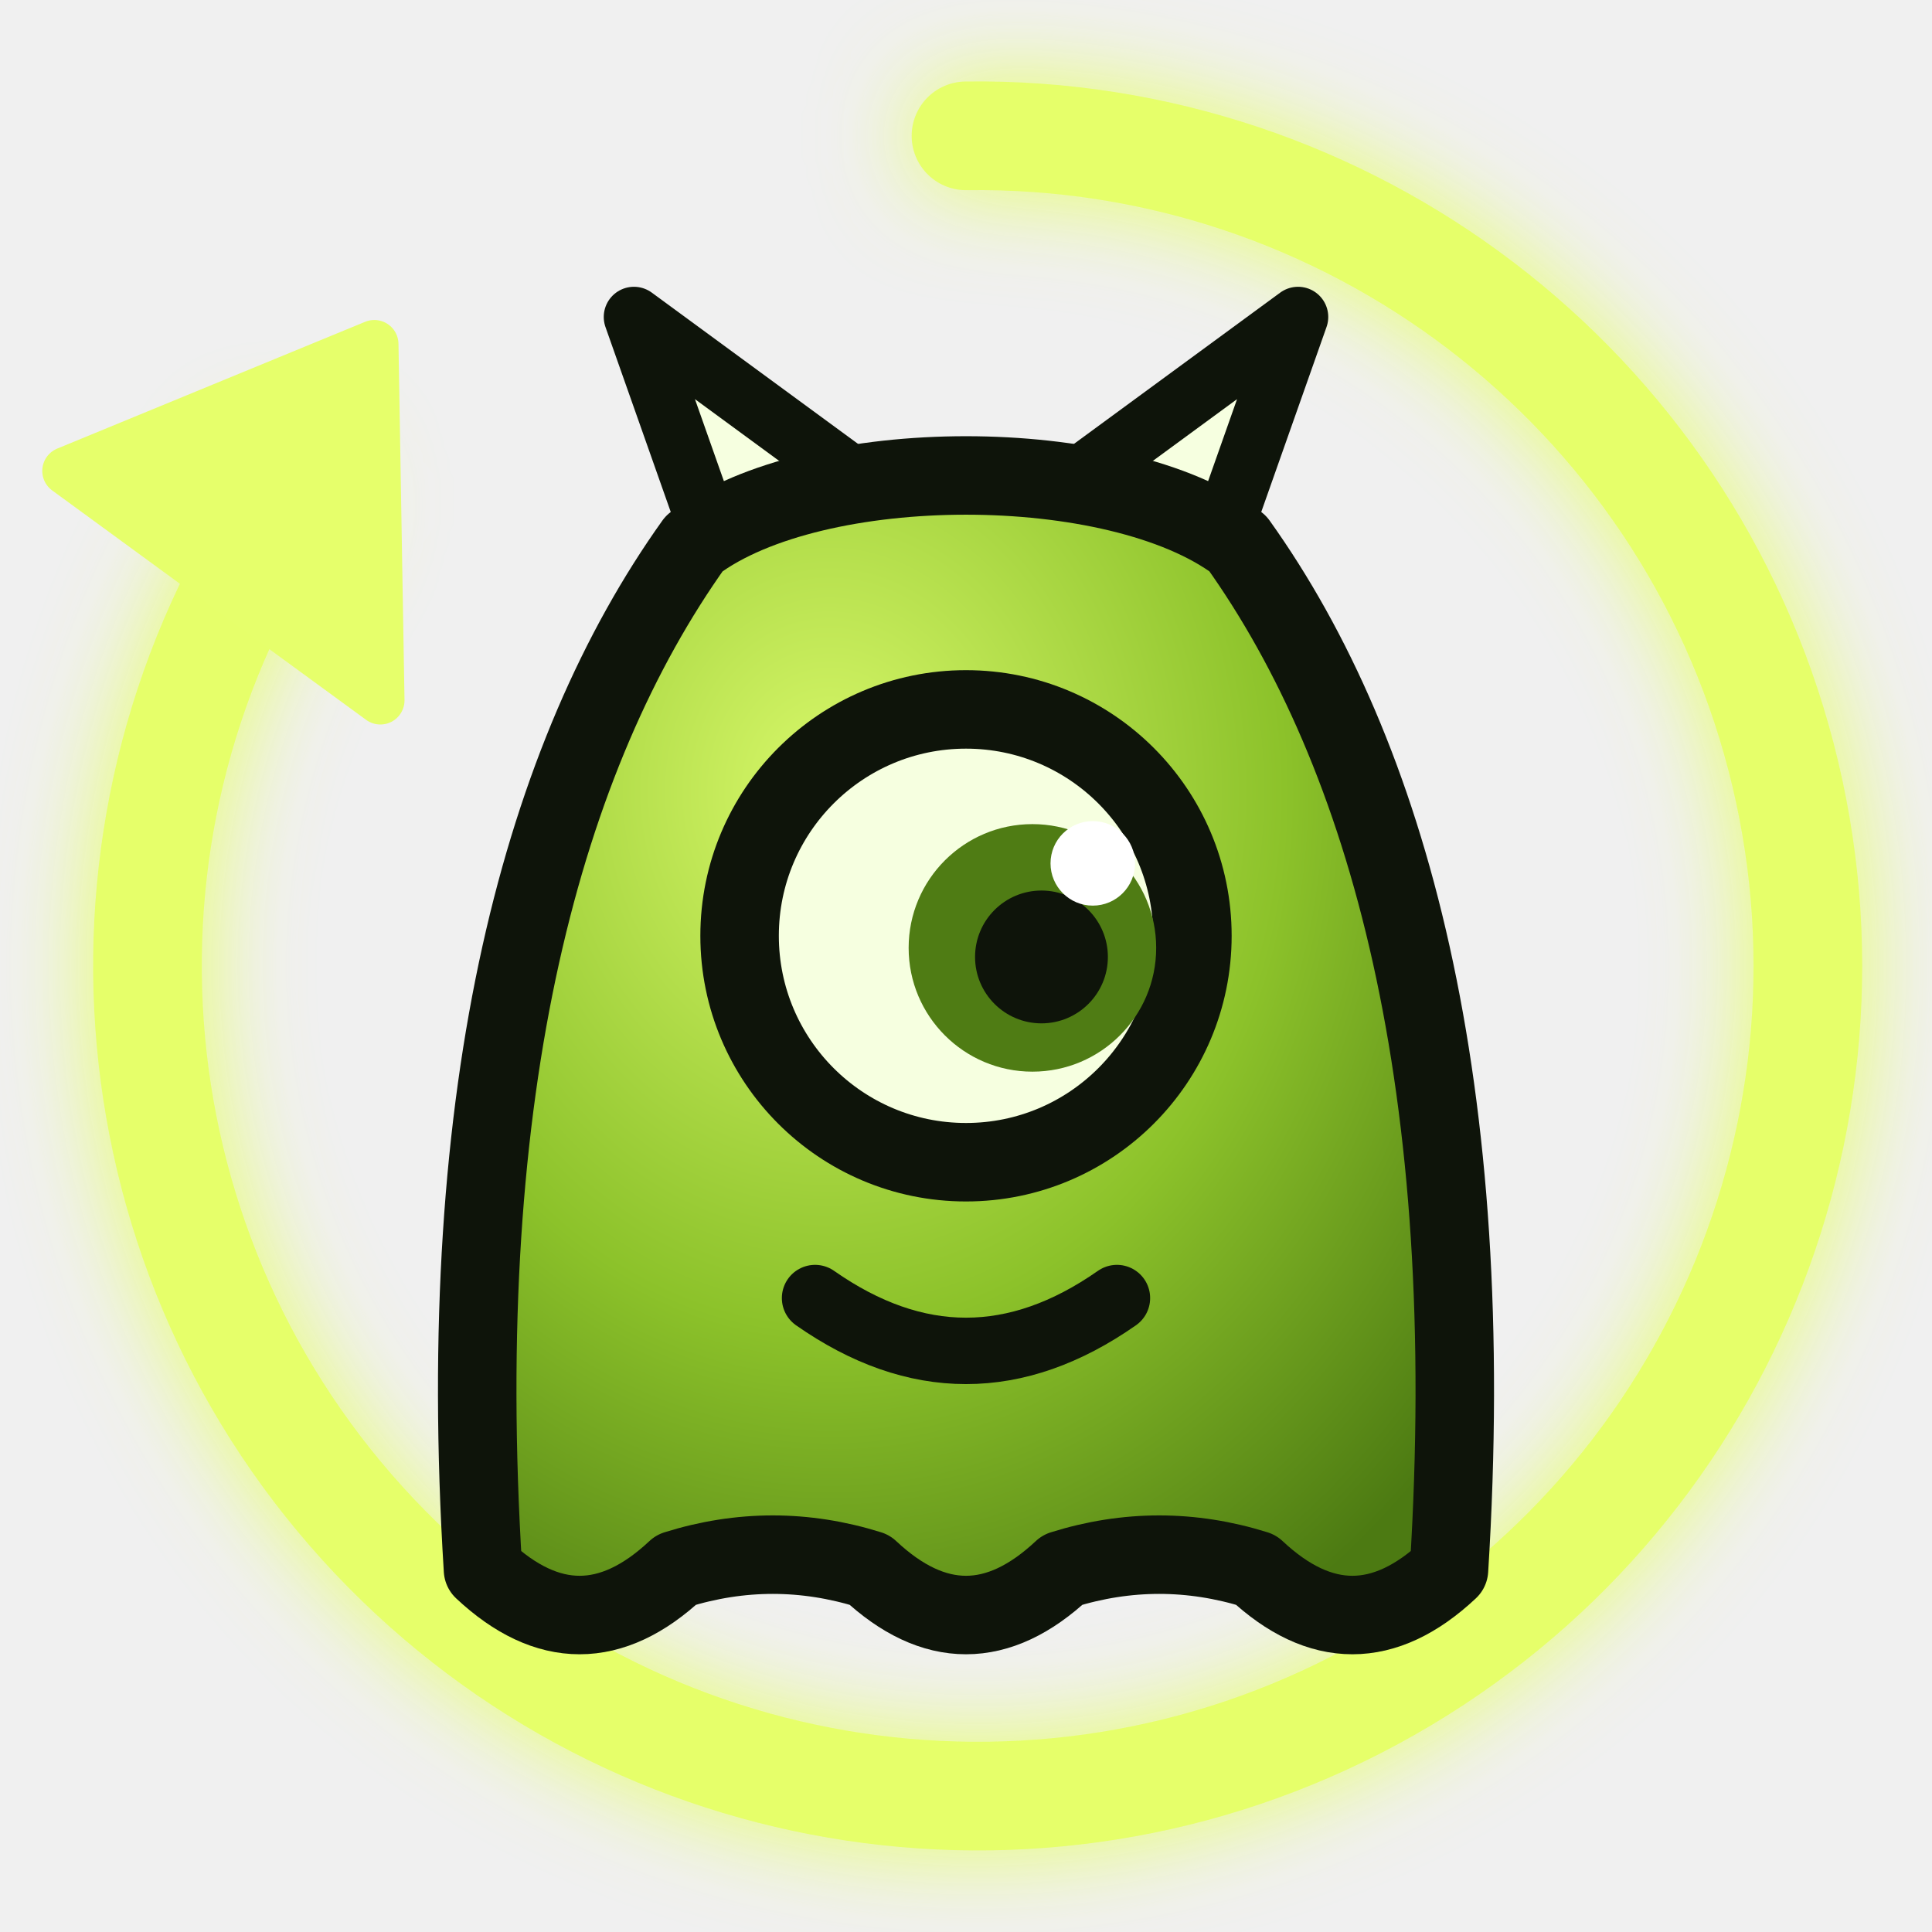
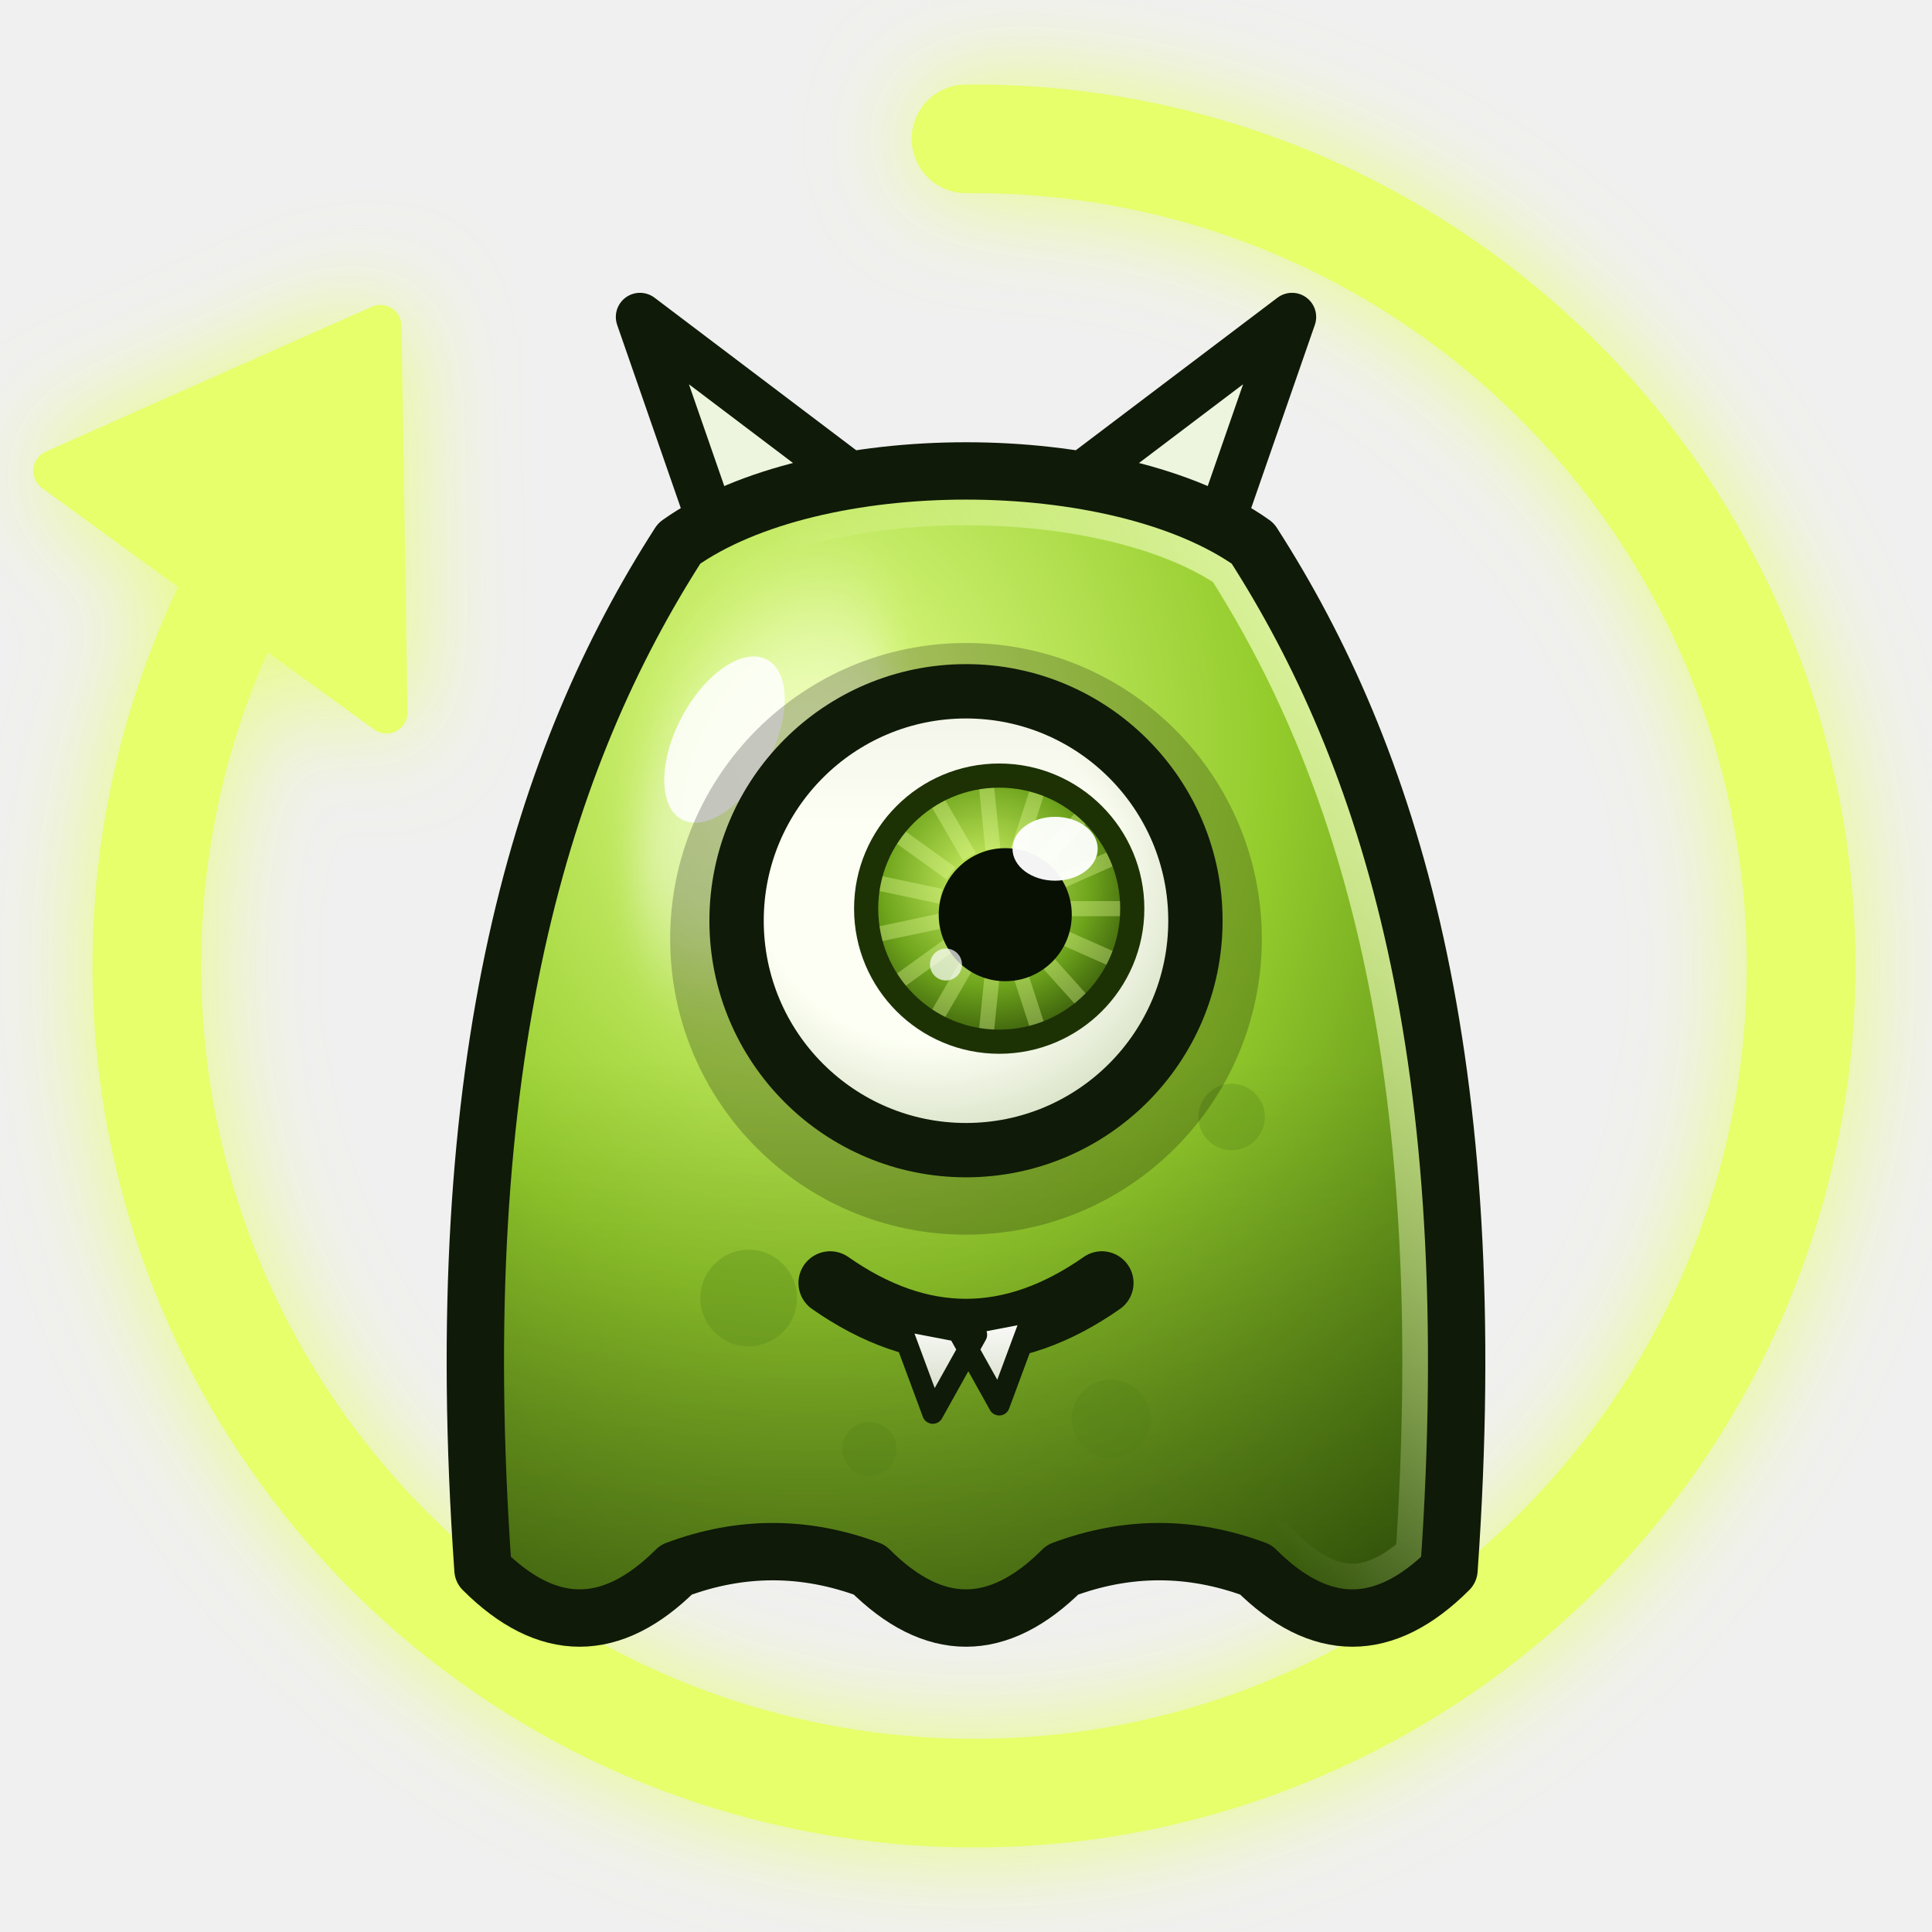
- <svg xmlns="http://www.w3.org/2000/svg" viewBox="0 0 64 64">
+ <svg xmlns="http://www.w3.org/2000/svg" viewBox="0 0 64 64" width="64" height="64">
  <defs>
-     <radialGradient id="b" cx=".36" cy=".28" r=".85">
-       <stop offset="0" stop-color="#d8f86a" />
-       <stop offset=".55" stop-color="#8cc22a" />
-       <stop offset="1" stop-color="#4c7a12" />
-     </radialGradient>
-     <radialGradient id="d" cx=".36" cy=".28" r=".85">
-       <stop offset="0" stop-color="#3a4a2a" />
-       <stop offset=".6" stop-color="#1c2614" />
-       <stop offset="1" stop-color="#0c1208" />
-     </radialGradient>
-     <radialGradient id="p" cx=".36" cy=".28" r=".85">
-       <stop offset="0" stop-color="#c9b6ff" />
-       <stop offset=".55" stop-color="#8b6fe0" />
-       <stop offset="1" stop-color="#4f3a9e" />
-     </radialGradient>
-     <filter id="gl" x="-50%" y="-50%" width="200%" height="200%">
-       <feGaussianBlur stdDeviation="1.6" result="x" />
-       <feMerge>
-         <feMergeNode in="x" />
-         <feMergeNode in="SourceGraphic" />
-       </feMerge>
+     <filter id="g61" x="-60%" y="-60%" width="220%" height="220%">
+       <feGaussianBlur stdDeviation="1.8" />
    </filter>
  </defs>
-   <path d="M32,4.5 A27.5,27.5 0 1 1 9.6,16.6" fill="none" stroke="#e6ff6b" stroke-width="3.6" stroke-linecap="round" filter="url(#gl)" />
-   <path d="M12.4,11.4 L2.2,15.6 L12.6,23.2Z" fill="#e6ff6b" stroke="#e6ff6b" stroke-width="1.6" stroke-linejoin="round" />
-   <path d="M24,19 L21,10.5 L28.5,16Z M40,19 L43,10.5 L35.5,16Z" fill="#f6ffe0" stroke="#0e140a" stroke-width="2" stroke-linejoin="round" stroke-linecap="round" />
-   <path d="M16,52 C15,36 18,25 23,18 C27,15 37,15 41,18 C46,25 49,36 48,52 Q44.8,55 41.6,52 Q38.4,51 35.2,52 Q32.0,55 28.8,52 Q25.6,51 22.4,52 Q19.2,55 16.0,52Z" fill="url(#b)" stroke="#0e140a" stroke-width="2.6" stroke-linejoin="round" stroke-linecap="round" />
-   <circle cx="32" cy="31" r="7.5" fill="#f6ffe0" stroke="#0e140a" stroke-width="2.6" stroke-linejoin="round" stroke-linecap="round" />
-   <circle cx="34.2" cy="31.4" r="4.1" fill="#4f7c14" />
-   <circle cx="34.5" cy="31.7" r="2.2" fill="#0e140a" />
-   <circle cx="36.2" cy="28.6" r="1.4" fill="#fff" />
-   <path d="M27,43 Q32,46.5 37,43" stroke="#0e140a" stroke-width="2.2" fill="none" stroke-linecap="round" />
+   <g filter="url(#g61)" opacity=".85">
+     <path d="M32,4.6 A27.4,27.4 0 1 1 9.6,16.6" fill="none" stroke="#e6ff6b" stroke-width="3.6" stroke-linecap="round" />
+     <path d="M12.6,10.8 L1.8,15.6 L12.8,23.6Z" fill="#e6ff6b" stroke="#e6ff6b" stroke-width="1.4" stroke-linejoin="round" />
+   </g>
+   <path d="M32,4.6 A27.4,27.4 0 1 1 9.6,16.6" fill="none" stroke="#e6ff6b" stroke-width="3.6" stroke-linecap="round" />
+   <path d="M12.6,10.8 L1.8,15.6 L12.8,23.6Z" fill="#e6ff6b" stroke="#e6ff6b" stroke-width="1.4" stroke-linejoin="round" />
+   <path d="M24.5,20 L21.2,10.5 L29,16.4Z M39.5,20 L42.8,10.5 L35,16.4Z" fill="#eef5df" stroke="#0f1a08" stroke-width="1.6" stroke-linejoin="round" />
+   <defs>
+     <radialGradient id="m62b" cx=".34" cy=".24" r=".95">
+       <stop offset="0" stop-color="#e4ff8a" />
+       <stop offset=".5" stop-color="#94cc2c" />
+       <stop offset="1" stop-color="#3f6a0c" />
+     </radialGradient>
+     <linearGradient id="m62ao" x1="0" y1="0" x2="0" y2="1">
+       <stop offset=".55" stop-color="#000" stop-opacity="0" />
+       <stop offset="1" stop-color="#000" stop-opacity=".42" />
+     </linearGradient>
+     <linearGradient id="m62rim" x1="1" y1=".2" x2="0" y2=".8">
+       <stop offset="0" stop-color="#f3ffc4" stop-opacity=".95" />
+       <stop offset=".45" stop-color="#f3ffc4" stop-opacity="0" />
+     </linearGradient>
+     <clipPath id="m62c">
+       <path d="M16,52 C14.8,35 18,25 22.5,18 C27,14.8 37,14.8 41.5,18 C46,25 49.2,35 48,52 Q44.80,55.2 41.60,52 Q38.40,50.8 35.20,52 Q32.00,55.2 28.80,52 Q25.60,50.8 22.40,52 Q19.20,55.2 16.00,52Z" />
+     </clipPath>
+     <filter id="m62bl" x="-50%" y="-50%" width="200%" height="200%">
+       <feGaussianBlur stdDeviation="1.3" />
+     </filter>
+     <filter id="m62sh" x="-50%" y="-50%" width="200%" height="200%">
+       <feGaussianBlur stdDeviation="2.2" />
+     </filter>
+   </defs>
+   <path d="M16,52 C14.8,35 18,25 22.5,18 C27,14.8 37,14.8 41.5,18 C46,25 49.2,35 48,52 Q44.80,55.2 41.60,52 Q38.40,50.8 35.20,52 Q32.00,55.2 28.80,52 Q25.60,50.8 22.40,52 Q19.20,55.2 16.00,52Z" fill="url(#m62b)" />
+   <g clip-path="url(#m62c)">
+     <rect x="0" y="0" width="64" height="64" fill="url(#m62ao)" />
+     <path d="M16,52 C14.8,35 18,25 22.5,18 C27,14.8 37,14.8 41.5,18 C46,25 49.2,35 48,52 Q44.80,55.2 41.60,52 Q38.40,50.8 35.20,52 Q32.00,55.2 28.80,52 Q25.60,50.8 22.40,52 Q19.20,55.2 16.00,52Z" fill="none" stroke="url(#m62rim)" stroke-width="3.6" />
+     <g fill="#4f7c14" opacity=".28">
+       <circle cx="24.8" cy="43" r="1.6" />
+       <circle cx="40.8" cy="37" r="1.1" />
+       <circle cx="28.8" cy="48" r=".9" />
+       <circle cx="36.8" cy="47" r="1.3" />
+     </g>
+     <ellipse cx="25.28" cy="26" rx="3.52" ry="6.4" transform="rotate(28 25.28 26)" fill="#fff" opacity="0.42" filter="url(#m62bl)" />
+     <ellipse cx="24" cy="24.5" rx="1.6" ry="3" transform="rotate(28 24 24.5)" fill="#fff" opacity=".85" />
+   </g>
+   <path d="M16,52 C14.8,35 18,25 22.5,18 C27,14.8 37,14.8 41.5,18 C46,25 49.2,35 48,52 Q44.80,55.2 41.60,52 Q38.40,50.8 35.20,52 Q32.00,55.2 28.80,52 Q25.60,50.8 22.40,52 Q19.20,55.2 16.00,52Z" fill="none" stroke="#0f1a08" stroke-width="1.9" stroke-linejoin="round" />
+   <defs>
+     <radialGradient id="e63s" cx=".42" cy=".38" r=".7">
+       <stop offset=".55" stop-color="#fdfff4" />
+       <stop offset="1" stop-color="#c9d6b4" />
+     </radialGradient>
+     <radialGradient id="e63i" cx=".45" cy=".4" r=".65">
+       <stop offset="0" stop-color="#d3f56a" />
+       <stop offset=".6" stop-color="#6fa51c" />
+       <stop offset="1" stop-color="#2d4c08" />
+     </radialGradient>
+     <linearGradient id="e63lid" x1="0" y1="0" x2="0" y2="1">
+       <stop offset="0" stop-color="#000" stop-opacity=".35" />
+       <stop offset=".45" stop-color="#000" stop-opacity="0" />
+     </linearGradient>
+     <clipPath id="e63c">
+       <circle cx="32" cy="30.5" r="7.6" />
+     </clipPath>
+   </defs>
+   <circle cx="32" cy="31.1" r="9.8" fill="#000" opacity=".22" />
+   <circle cx="32" cy="30.5" r="7.6" fill="url(#e63s)" />
+   <g clip-path="url(#e63c)">
+     <circle cx="33.1" cy="30.1" r="4.408" fill="url(#e63i)" />
+     <path d="M35.08,30.10 L37.16,30.10 M34.91,30.91 L36.80,31.75 M34.43,31.57 L35.81,33.11 M33.71,31.99 L34.35,33.96 M32.89,32.07 L32.68,34.13 M32.11,31.82 L31.07,33.61 M31.50,31.27 L29.82,32.48 M31.16,30.51 L29.13,30.94 M31.16,29.69 L29.13,29.26 M31.50,28.93 L29.82,27.72 M32.11,28.38 L31.07,26.59 M32.89,28.13 L32.68,26.07 M33.71,28.21 L34.35,26.24 M34.43,28.63 L35.81,27.09 M34.91,29.29 L36.80,28.45 " stroke="#e8ff9c" stroke-opacity=".35" stroke-width=".5" />
+     <circle cx="33.1" cy="30.1" r="4.408" fill="none" stroke="#1d3204" stroke-width="0.8" />
+     <circle cx="33.3" cy="30.3" r="2.204" fill="#081004" />
+     <rect x="0" y="0" width="64" height="64" fill="url(#e63lid)" transform="translate(0 -1.5)" opacity=".9" />
+   </g>
+   <ellipse cx="34.951" cy="28.116" rx="1.411" ry="1.058" fill="#fff" opacity=".95" />
+   <circle cx="31.337" cy="31.951" r="0.529" fill="#fff" opacity=".7" />
+   <circle cx="32" cy="30.5" r="7.6" fill="none" stroke="#0f1a08" stroke-width="1.8" />
+   <defs>
+     <linearGradient id="t64" x1="0" y1="0" x2="0" y2="1">
+       <stop offset="0" stop-color="#ffffff" />
+       <stop offset="1" stop-color="#cfd6bf" />
+     </linearGradient>
+   </defs>
+   <path d="M27.5,42.5 Q32,45.65 36.5,42.5" fill="none" stroke="#0f1a08" stroke-width="2.1" stroke-linecap="round" />
+   <path d="M29.75,43.715 l1.15,3.1 l1.45,-2.6Z M31.65,43.94 l1.45,2.6 l1.15,-3.1Z" fill="url(#t64)" stroke="#0f1a08" stroke-width=".7" stroke-linejoin="round" />
</svg>
